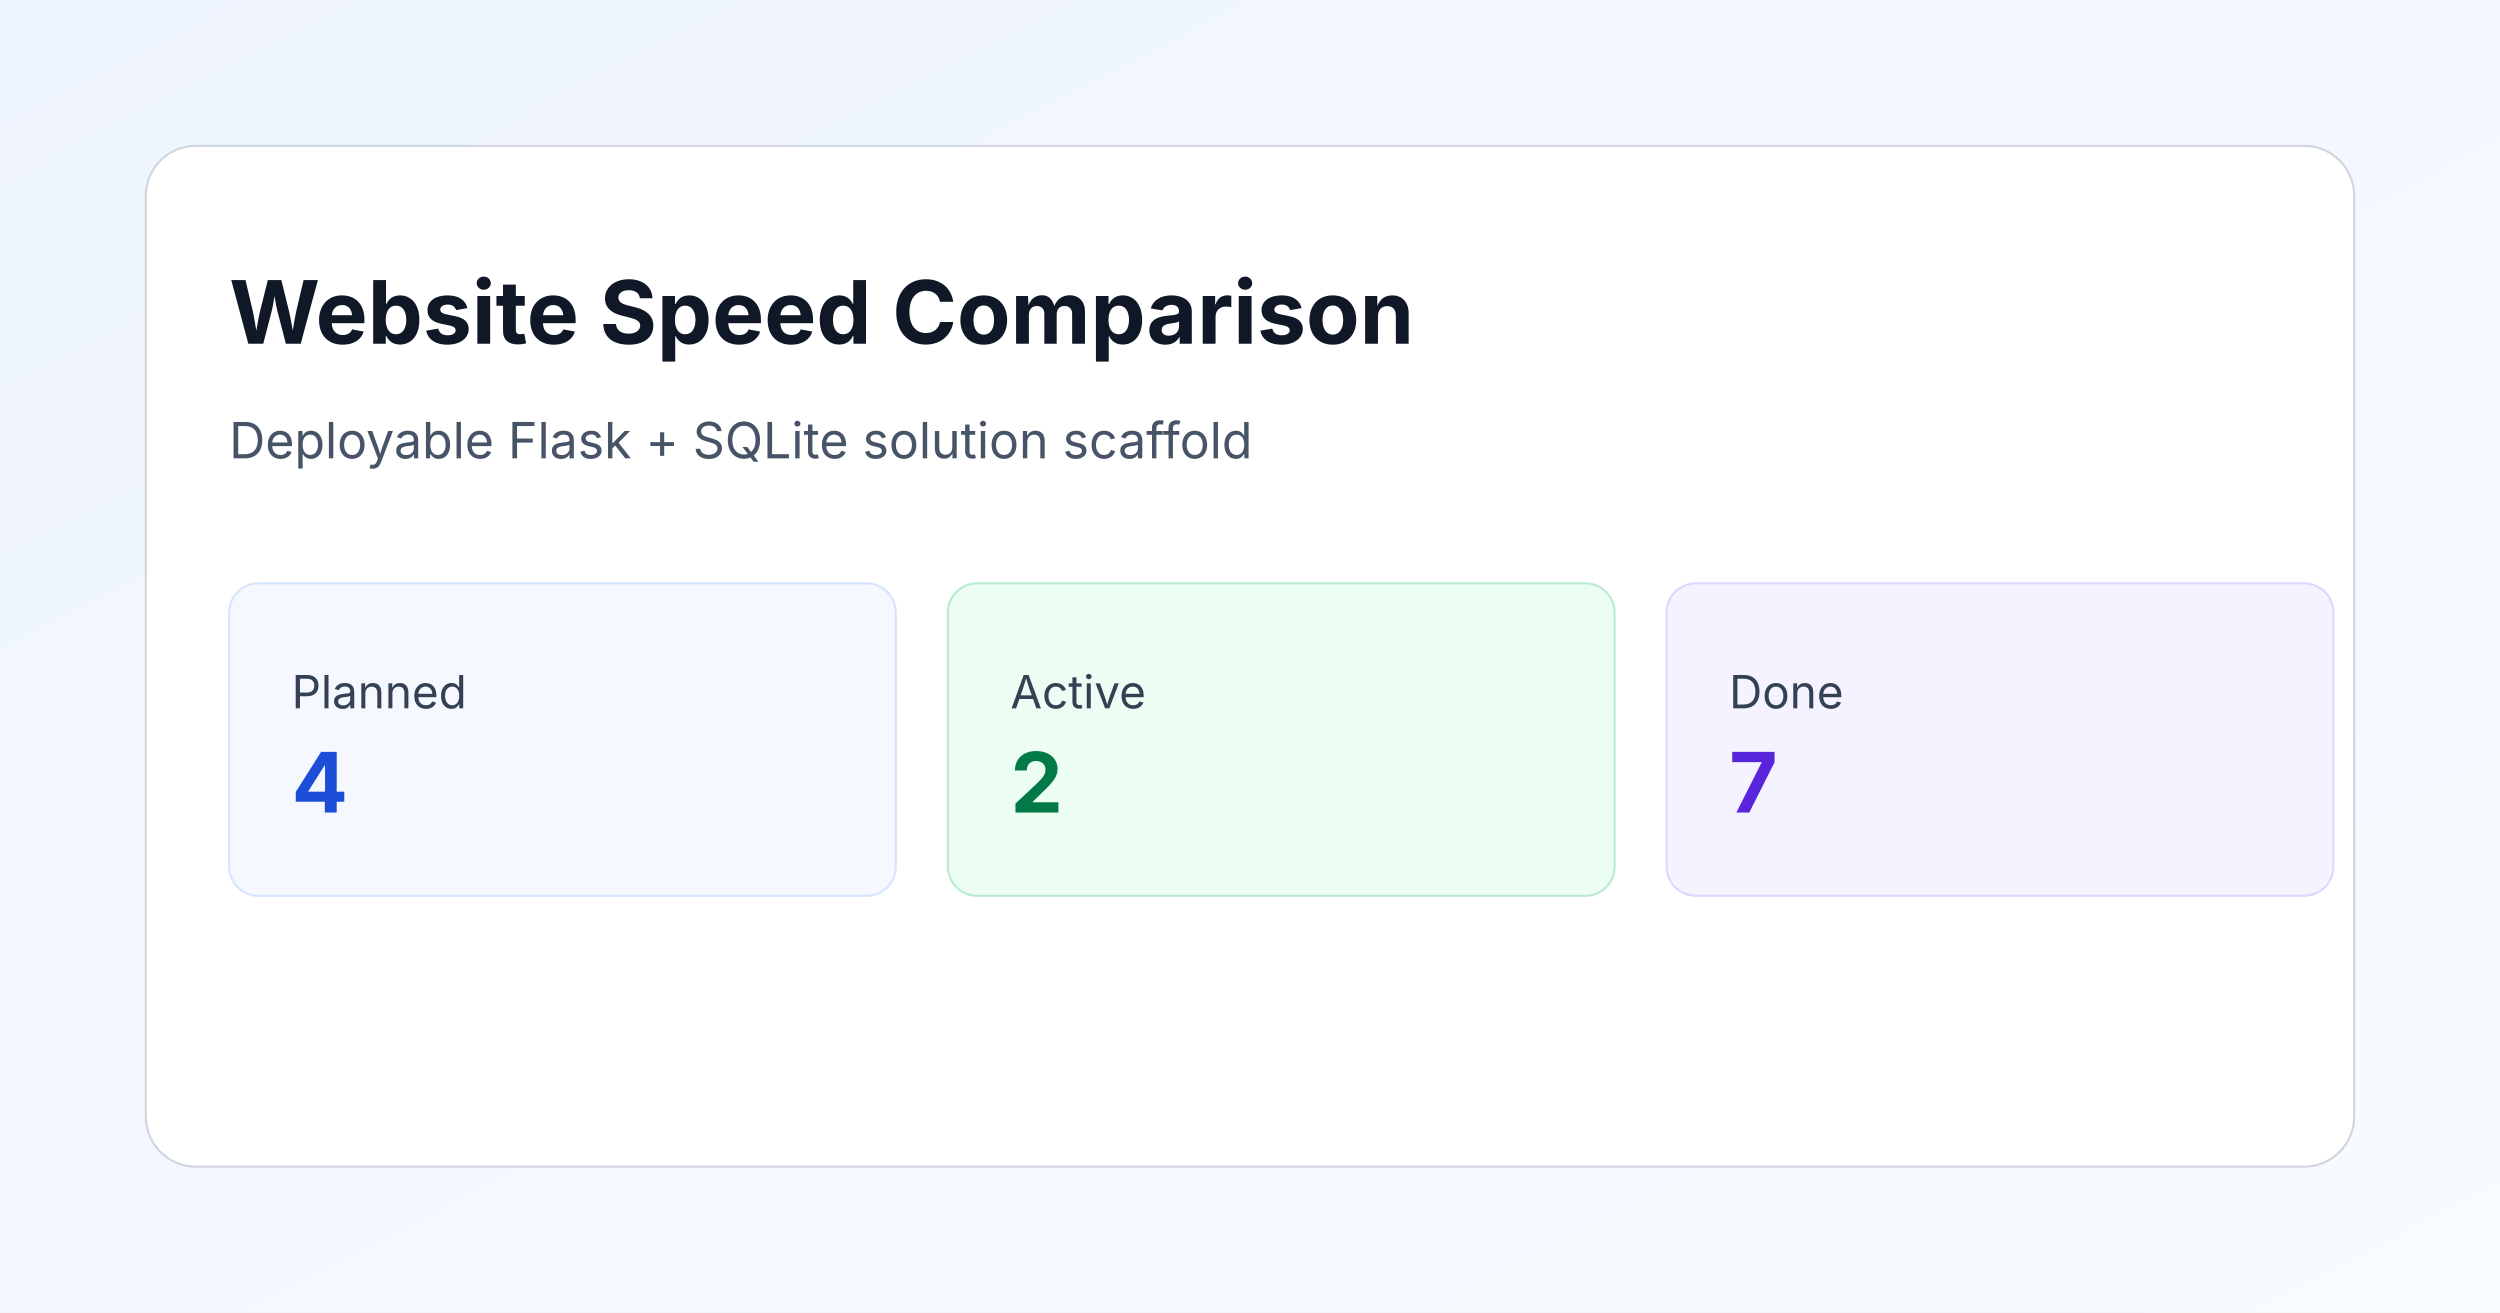
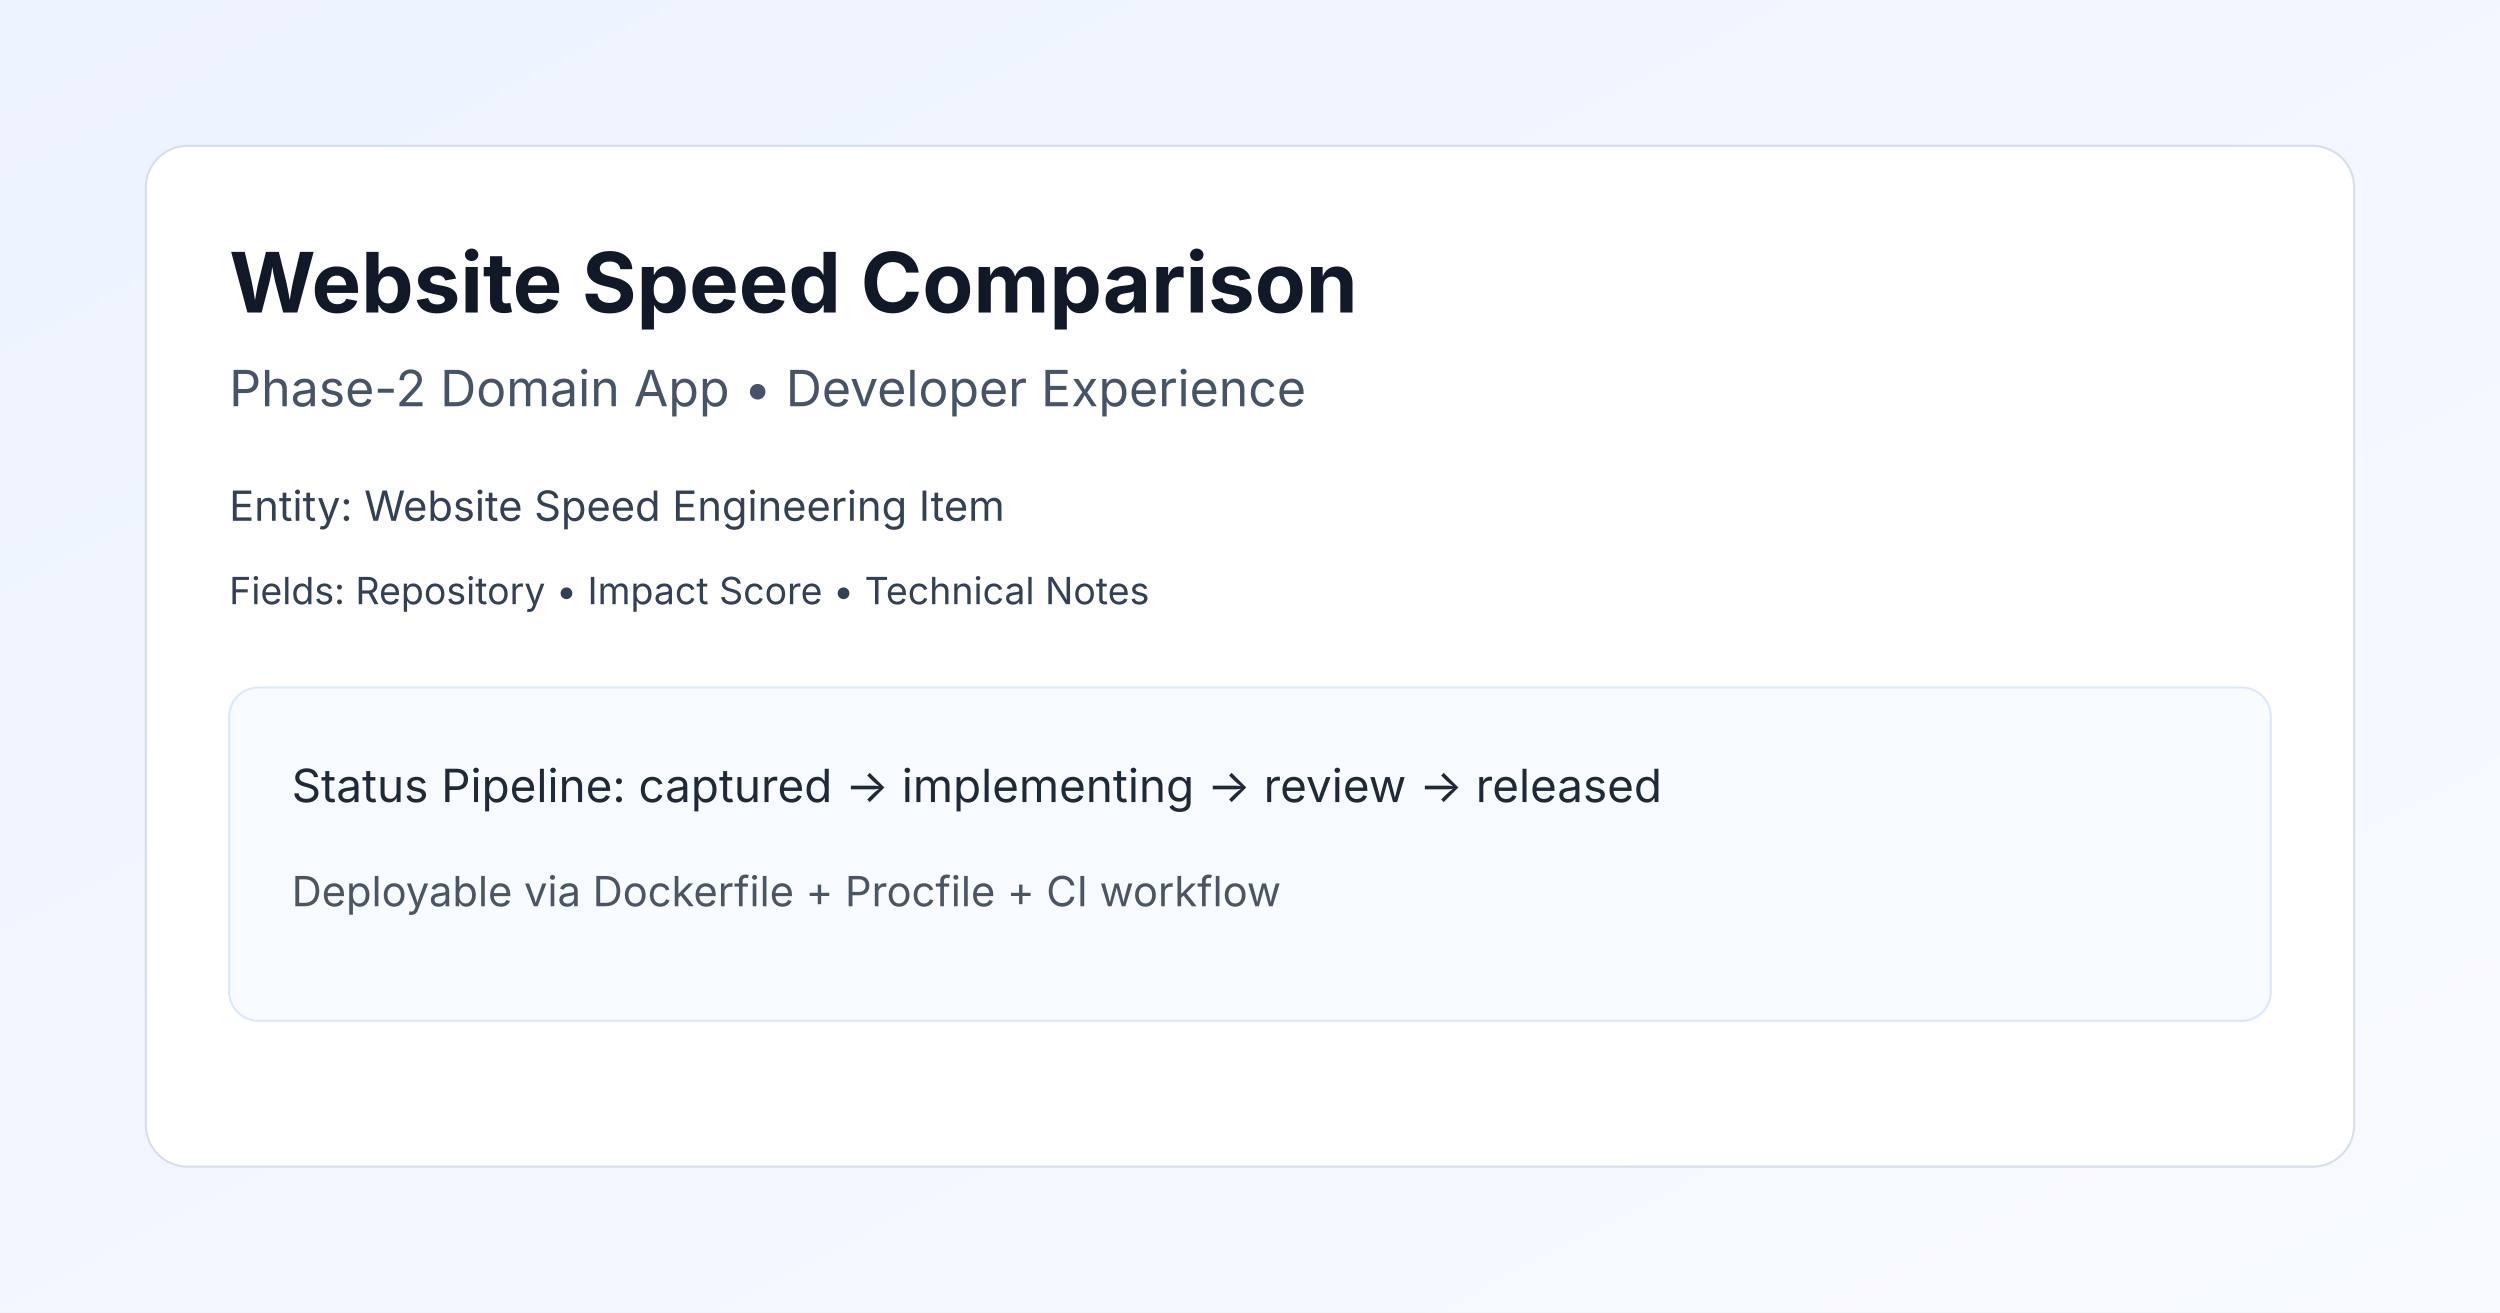
<svg xmlns="http://www.w3.org/2000/svg" width="1200" height="630" viewBox="0 0 1200 630">
  <defs>
    <linearGradient id="bg" x1="0" y1="0" x2="1" y2="1">
-       <stop offset="0%" stop-color="#eef4ff" />
-       <stop offset="100%" stop-color="#f8fbff" />
+       <stop offset="0%" stop-color="#edf3ff" />
+       <stop offset="100%" stop-color="#f8faff" />
    </linearGradient>
  </defs>
  <rect width="1200" height="630" fill="url(#bg)" />
-   <rect x="70" y="70" width="1060" height="490" rx="24" fill="#ffffff" stroke="#d0d5dd" />
-   <text x="110" y="165" font-size="42" font-family="Inter, Arial" fill="#101828" font-weight="700">Website Speed Comparison</text>
-   <text x="110" y="220" font-size="24" font-family="Inter, Arial" fill="#475467">Deployable Flask + SQLite solution scaffold</text>
-   <rect x="110" y="280" width="320" height="150" rx="14" fill="#f5f8ff" stroke="#d6e4ff" />
-   <text x="140" y="340" font-size="22" font-family="Inter, Arial" fill="#344054">Planned</text>
-   <text x="140" y="390" font-size="40" font-family="Inter, Arial" fill="#1d4ed8" font-weight="700">4</text>
-   <rect x="455" y="280" width="320" height="150" rx="14" fill="#ecfdf3" stroke="#b7ebcf" />
-   <text x="485" y="340" font-size="22" font-family="Inter, Arial" fill="#344054">Active</text>
-   <text x="485" y="390" font-size="40" font-family="Inter, Arial" fill="#027a48" font-weight="700">2</text>
-   <rect x="800" y="280" width="320" height="150" rx="14" fill="#f4f3ff" stroke="#ddd6fe" />
-   <text x="830" y="340" font-size="22" font-family="Inter, Arial" fill="#344054">Done</text>
-   <text x="830" y="390" font-size="40" font-family="Inter, Arial" fill="#5925dc" font-weight="700">7</text>
+   <rect x="70" y="70" width="1060" height="490" rx="20" fill="#fff" stroke="#d6ddeb" />
+   <text x="110" y="150" font-size="40" font-family="Inter, Arial" fill="#111827" font-weight="700">Website Speed Comparison</text>
+   <text x="110" y="195" font-size="24" font-family="Inter, Arial" fill="#475467">Phase-2 Domain App • Developer Experience</text>
+   <text x="110" y="250" font-size="20" font-family="Inter, Arial" fill="#344054">Entity: Website Speed Engineering Item</text>
+   <text x="110" y="290" font-size="18" font-family="Inter, Arial" fill="#344054">Fields: Repository • Impact Score • Technical Notes</text>
+   <rect x="110" y="330" width="980" height="160" rx="14" fill="#f8fbff" stroke="#dde6ff" />
+   <text x="140" y="385" font-size="22" font-family="Inter, Arial" fill="#1f2937">Status Pipeline: captured → implementing → review → released</text>
+   <text x="140" y="435" font-size="20" font-family="Inter, Arial" fill="#4b5563">Deployable via Dockerfile + Procfile + CI workflow</text>
</svg>
